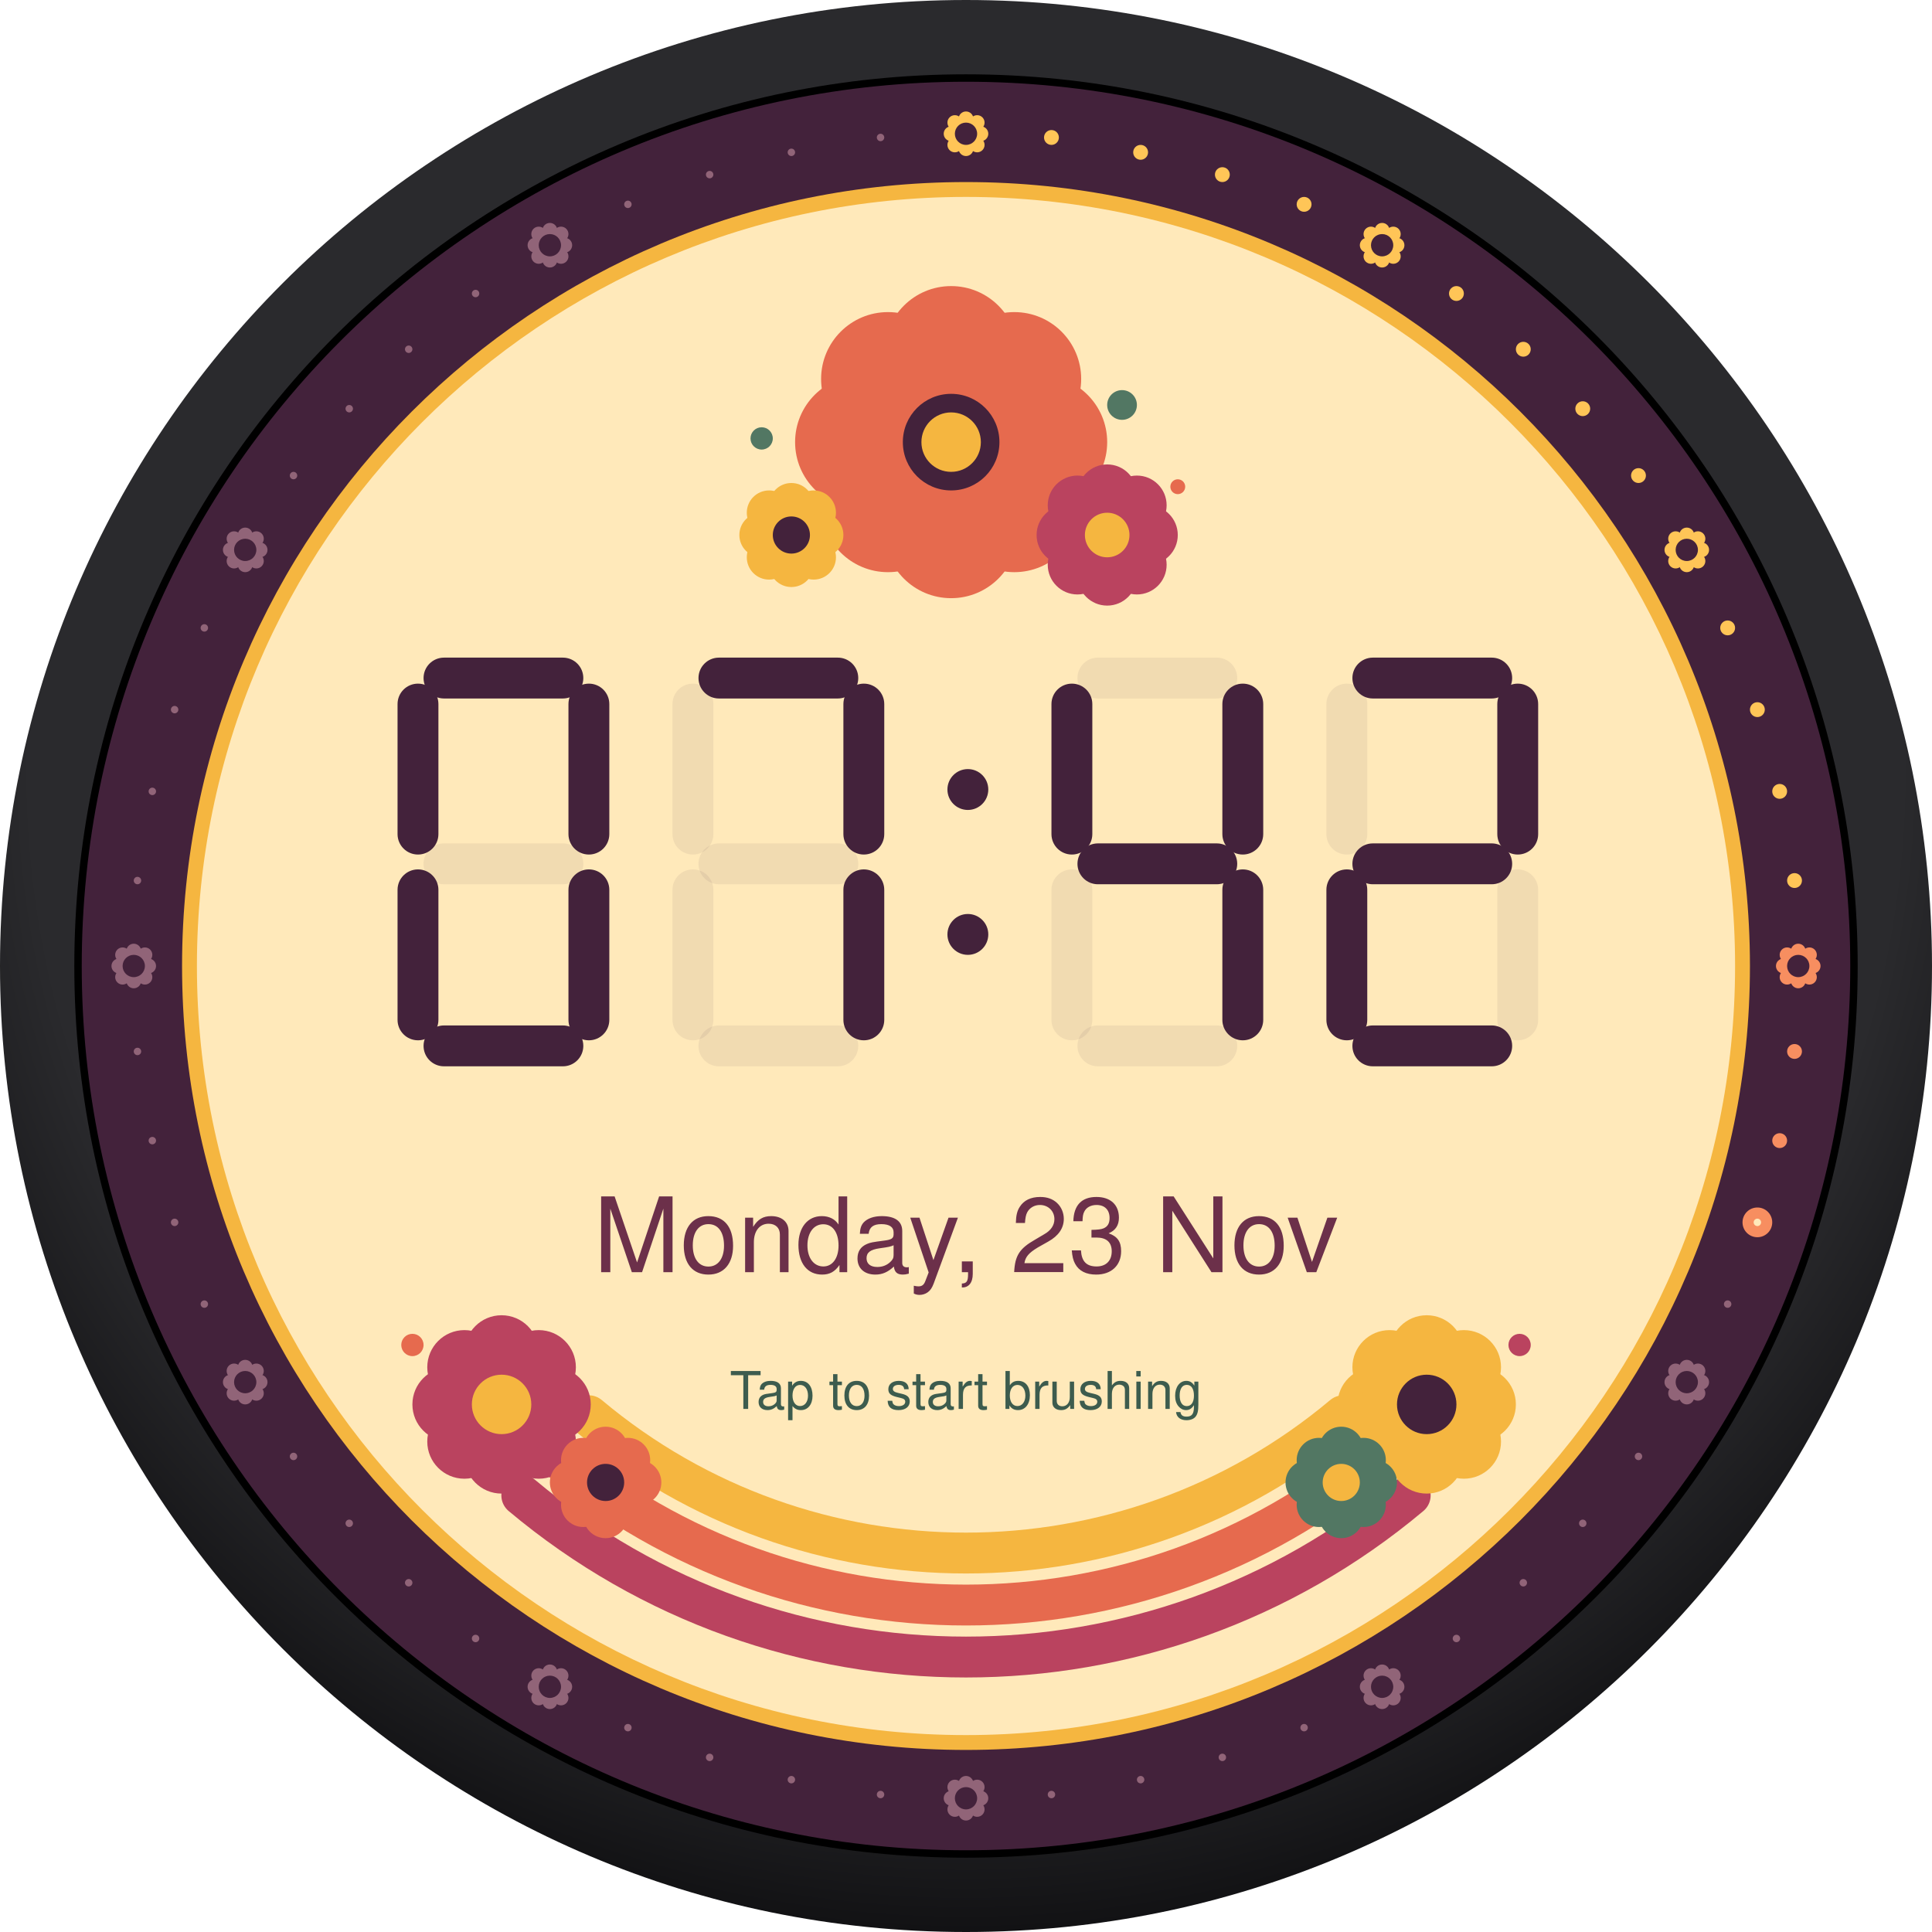
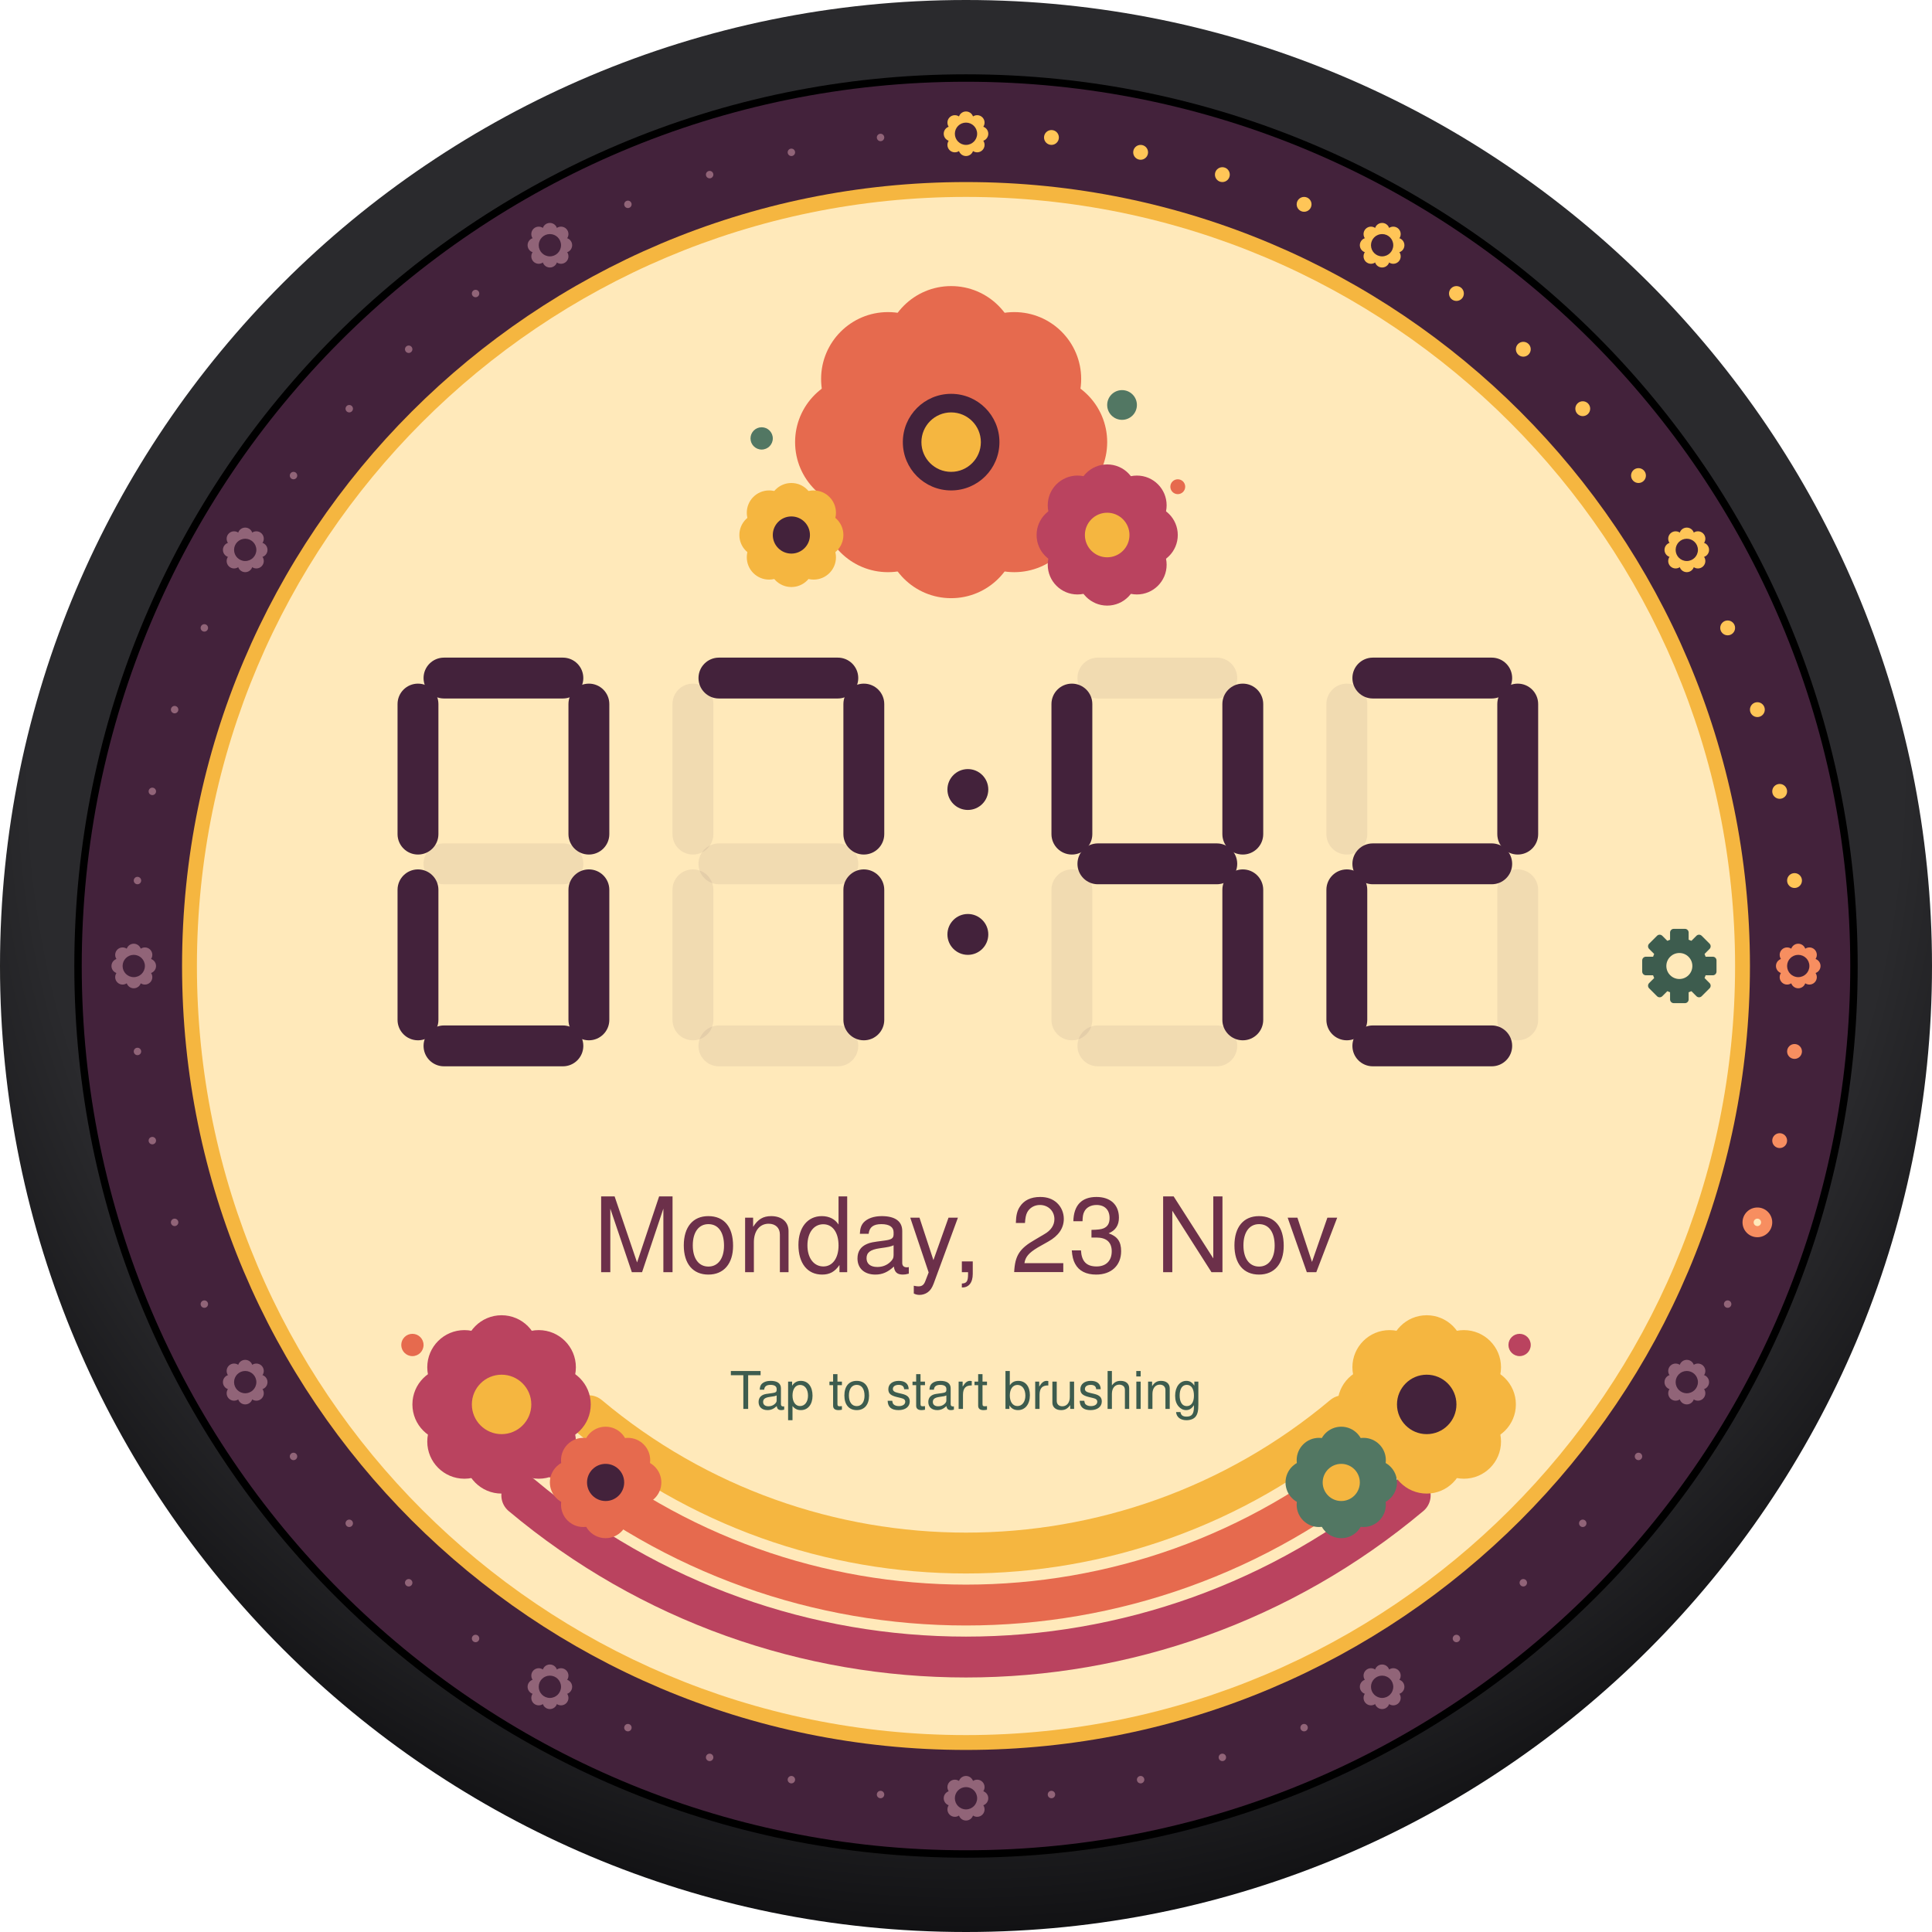
<svg xmlns="http://www.w3.org/2000/svg" width="520" height="520" viewBox="0 0 520 520">
  <defs>
    <clipPath id="screen">
      <circle cx="240" cy="240" r="240" />
    </clipPath>
    <radialGradient id="bezel" cx="50%" cy="40%" r="60%">
      <stop offset="80%" stop-color="#2A2A2D" />
      <stop offset="100%" stop-color="#111113" />
    </radialGradient>
  </defs>
  <circle cx="260" cy="260" r="260" fill="url(#bezel)" />
  <g transform="translate(20 20)" clip-path="url(#screen)">
    <rect width="480" height="480" fill="#000" />
    <g class="flower-backdrop">
      <circle cx="240" cy="240" r="238" fill="#43223B" opacity="1.000" />
      <circle cx="240" cy="240" r="211" fill="#F5B640" opacity="1.000" />
      <circle cx="240" cy="240" r="207" fill="#FFE9BA" opacity="1.000" />
      <path d="M359.56 382.48 A186 186 0 0 1 120.44 382.48" fill="none" stroke="#BA435F" stroke-opacity="1.000" stroke-width="11" stroke-linecap="round" />
      <path d="M350.56 371.76 A172 172 0 0 1 129.44 371.76" fill="none" stroke="#E66A4E" stroke-opacity="1.000" stroke-width="11" stroke-linecap="round" />
      <path d="M341.56 361.04 A158 158 0 0 1 138.44 361.04" fill="none" stroke="#F5B640" stroke-opacity="1.000" stroke-width="11" stroke-linecap="round" />
      <circle cx="236" cy="75" r="18" fill="#E66A4E" opacity="1.000" />
      <circle cx="253" cy="82" r="18" fill="#E66A4E" opacity="1.000" />
      <circle cx="260" cy="99" r="18" fill="#E66A4E" opacity="1.000" />
      <circle cx="253" cy="116" r="18" fill="#E66A4E" opacity="1.000" />
      <circle cx="236" cy="123" r="18" fill="#E66A4E" opacity="1.000" />
      <circle cx="219" cy="116" r="18" fill="#E66A4E" opacity="1.000" />
      <circle cx="212" cy="99" r="18" fill="#E66A4E" opacity="1.000" />
      <circle cx="219" cy="82" r="18" fill="#E66A4E" opacity="1.000" />
      <circle cx="236" cy="99" r="13" fill="#43223B" opacity="1.000" />
      <circle cx="236" cy="99" r="8" fill="#F5B640" opacity="1.000" />
      <circle cx="278" cy="113" r="8" fill="#BA435F" opacity="1.000" />
      <circle cx="286" cy="116" r="8" fill="#BA435F" opacity="1.000" />
      <circle cx="289" cy="124" r="8" fill="#BA435F" opacity="1.000" />
      <circle cx="286" cy="132" r="8" fill="#BA435F" opacity="1.000" />
      <circle cx="278" cy="135" r="8" fill="#BA435F" opacity="1.000" />
      <circle cx="270" cy="132" r="8" fill="#BA435F" opacity="1.000" />
      <circle cx="267" cy="124" r="8" fill="#BA435F" opacity="1.000" />
      <circle cx="270" cy="116" r="8" fill="#BA435F" opacity="1.000" />
      <circle cx="278" cy="124" r="6" fill="#F5B640" opacity="1.000" />
      <circle cx="193" cy="116" r="6" fill="#F5B640" opacity="1.000" />
      <circle cx="199" cy="118" r="6" fill="#F5B640" opacity="1.000" />
      <circle cx="201" cy="124" r="6" fill="#F5B640" opacity="1.000" />
      <circle cx="199" cy="130" r="6" fill="#F5B640" opacity="1.000" />
      <circle cx="193" cy="132" r="6" fill="#F5B640" opacity="1.000" />
      <circle cx="187" cy="130" r="6" fill="#F5B640" opacity="1.000" />
      <circle cx="185" cy="124" r="6" fill="#F5B640" opacity="1.000" />
      <circle cx="187" cy="118" r="6" fill="#F5B640" opacity="1.000" />
      <circle cx="193" cy="124" r="5" fill="#43223B" opacity="1.000" />
      <circle cx="115" cy="344" r="10" fill="#BA435F" opacity="1.000" />
      <circle cx="125" cy="348" r="10" fill="#BA435F" opacity="1.000" />
      <circle cx="129" cy="358" r="10" fill="#BA435F" opacity="1.000" />
      <circle cx="125" cy="368" r="10" fill="#BA435F" opacity="1.000" />
      <circle cx="115" cy="372" r="10" fill="#BA435F" opacity="1.000" />
      <circle cx="105" cy="368" r="10" fill="#BA435F" opacity="1.000" />
      <circle cx="101" cy="358" r="10" fill="#BA435F" opacity="1.000" />
      <circle cx="105" cy="348" r="10" fill="#BA435F" opacity="1.000" />
      <circle cx="115" cy="358" r="8" fill="#F5B640" opacity="1.000" />
      <circle cx="143" cy="370" r="6" fill="#E66A4E" opacity="1.000" />
      <circle cx="149" cy="373" r="6" fill="#E66A4E" opacity="1.000" />
      <circle cx="152" cy="379" r="6" fill="#E66A4E" opacity="1.000" />
      <circle cx="149" cy="385" r="6" fill="#E66A4E" opacity="1.000" />
      <circle cx="143" cy="388" r="6" fill="#E66A4E" opacity="1.000" />
      <circle cx="137" cy="385" r="6" fill="#E66A4E" opacity="1.000" />
      <circle cx="134" cy="379" r="6" fill="#E66A4E" opacity="1.000" />
      <circle cx="137" cy="373" r="6" fill="#E66A4E" opacity="1.000" />
      <circle cx="143" cy="379" r="5" fill="#43223B" opacity="1.000" />
      <circle cx="364" cy="344" r="10" fill="#F5B640" opacity="1.000" />
      <circle cx="374" cy="348" r="10" fill="#F5B640" opacity="1.000" />
      <circle cx="378" cy="358" r="10" fill="#F5B640" opacity="1.000" />
      <circle cx="374" cy="368" r="10" fill="#F5B640" opacity="1.000" />
      <circle cx="364" cy="372" r="10" fill="#F5B640" opacity="1.000" />
      <circle cx="354" cy="368" r="10" fill="#F5B640" opacity="1.000" />
      <circle cx="350" cy="358" r="10" fill="#F5B640" opacity="1.000" />
      <circle cx="354" cy="348" r="10" fill="#F5B640" opacity="1.000" />
      <circle cx="364" cy="358" r="8" fill="#43223B" opacity="1.000" />
      <circle cx="341" cy="370" r="6" fill="#527763" opacity="1.000" />
      <circle cx="347" cy="373" r="6" fill="#527763" opacity="1.000" />
      <circle cx="350" cy="379" r="6" fill="#527763" opacity="1.000" />
      <circle cx="347" cy="385" r="6" fill="#527763" opacity="1.000" />
      <circle cx="341" cy="388" r="6" fill="#527763" opacity="1.000" />
      <circle cx="335" cy="385" r="6" fill="#527763" opacity="1.000" />
      <circle cx="332" cy="379" r="6" fill="#527763" opacity="1.000" />
      <circle cx="335" cy="373" r="6" fill="#527763" opacity="1.000" />
      <circle cx="341" cy="379" r="5" fill="#F5B640" opacity="1.000" />
      <circle cx="185" cy="98" r="3" fill="#527763" opacity="1.000" />
      <circle cx="282" cy="89" r="4" fill="#527763" opacity="1.000" />
      <circle cx="297" cy="111" r="2" fill="#E66A4E" opacity="1.000" />
      <circle cx="91" cy="342" r="3" fill="#E66A4E" opacity="1.000" />
      <circle cx="389" cy="342" r="3" fill="#BA435F" opacity="1.000" />
    </g>
    <g class="flower-ring">
      <g class="flower-mark elapsed">
        <circle cx="240" cy="12" r="2" fill="#FFC557" opacity="1.000" />
        <circle cx="243" cy="13" r="2" fill="#FFC557" opacity="1.000" />
        <circle cx="244" cy="16" r="2" fill="#FFC557" opacity="1.000" />
        <circle cx="243" cy="19" r="2" fill="#FFC557" opacity="1.000" />
        <circle cx="240" cy="20" r="2" fill="#FFC557" opacity="1.000" />
        <circle cx="237" cy="19" r="2" fill="#FFC557" opacity="1.000" />
        <circle cx="236" cy="16" r="2" fill="#FFC557" opacity="1.000" />
        <circle cx="237" cy="13" r="2" fill="#FFC557" opacity="1.000" />
        <circle cx="240" cy="16" r="3" fill="#43223B" opacity="1.000" />
      </g>
      <g class="flower-mark elapsed">
        <circle cx="263" cy="17" r="2" fill="#FFC557" opacity="1.000" />
      </g>
      <g class="flower-mark elapsed">
        <circle cx="287" cy="21" r="2" fill="#FFC557" opacity="1.000" />
      </g>
      <g class="flower-mark elapsed">
        <circle cx="309" cy="27" r="2" fill="#FFC557" opacity="1.000" />
      </g>
      <g class="flower-mark elapsed">
        <circle cx="331" cy="35" r="2" fill="#FFC557" opacity="1.000" />
      </g>
      <g class="flower-mark elapsed">
        <circle cx="352" cy="42" r="2" fill="#FFC557" opacity="1.000" />
        <circle cx="355" cy="43" r="2" fill="#FFC557" opacity="1.000" />
        <circle cx="356" cy="46" r="2" fill="#FFC557" opacity="1.000" />
        <circle cx="355" cy="49" r="2" fill="#FFC557" opacity="1.000" />
        <circle cx="352" cy="50" r="2" fill="#FFC557" opacity="1.000" />
        <circle cx="349" cy="49" r="2" fill="#FFC557" opacity="1.000" />
        <circle cx="348" cy="46" r="2" fill="#FFC557" opacity="1.000" />
        <circle cx="349" cy="43" r="2" fill="#FFC557" opacity="1.000" />
        <circle cx="352" cy="46" r="3" fill="#43223B" opacity="1.000" />
      </g>
      <g class="flower-mark elapsed">
        <circle cx="372" cy="59" r="2" fill="#FFC557" opacity="1.000" />
      </g>
      <g class="flower-mark elapsed">
        <circle cx="390" cy="74" r="2" fill="#FFC557" opacity="1.000" />
      </g>
      <g class="flower-mark elapsed">
        <circle cx="406" cy="90" r="2" fill="#FFC557" opacity="1.000" />
      </g>
      <g class="flower-mark elapsed">
        <circle cx="421" cy="108" r="2" fill="#FFC557" opacity="1.000" />
      </g>
      <g class="flower-mark elapsed">
        <circle cx="434" cy="124" r="2" fill="#FFC557" opacity="1.000" />
        <circle cx="437" cy="125" r="2" fill="#FFC557" opacity="1.000" />
        <circle cx="438" cy="128" r="2" fill="#FFC557" opacity="1.000" />
        <circle cx="437" cy="131" r="2" fill="#FFC557" opacity="1.000" />
        <circle cx="434" cy="132" r="2" fill="#FFC557" opacity="1.000" />
        <circle cx="431" cy="131" r="2" fill="#FFC557" opacity="1.000" />
        <circle cx="430" cy="128" r="2" fill="#FFC557" opacity="1.000" />
        <circle cx="431" cy="125" r="2" fill="#FFC557" opacity="1.000" />
        <circle cx="434" cy="128" r="3" fill="#43223B" opacity="1.000" />
      </g>
      <g class="flower-mark elapsed">
        <circle cx="445" cy="149" r="2" fill="#FFC557" opacity="1.000" />
      </g>
      <g class="flower-mark elapsed">
        <circle cx="453" cy="171" r="2" fill="#FFC557" opacity="1.000" />
      </g>
      <g class="flower-mark elapsed">
        <circle cx="459" cy="193" r="2" fill="#FFC557" opacity="1.000" />
      </g>
      <g class="flower-mark elapsed">
        <circle cx="463" cy="217" r="2" fill="#FFC557" opacity="1.000" />
      </g>
      <g class="flower-mark elapsed">
        <circle cx="464" cy="236" r="2" fill="#F78E60" opacity="1.000" />
        <circle cx="467" cy="237" r="2" fill="#F78E60" opacity="1.000" />
        <circle cx="468" cy="240" r="2" fill="#F78E60" opacity="1.000" />
        <circle cx="467" cy="243" r="2" fill="#F78E60" opacity="1.000" />
        <circle cx="464" cy="244" r="2" fill="#F78E60" opacity="1.000" />
        <circle cx="461" cy="243" r="2" fill="#F78E60" opacity="1.000" />
        <circle cx="460" cy="240" r="2" fill="#F78E60" opacity="1.000" />
        <circle cx="461" cy="237" r="2" fill="#F78E60" opacity="1.000" />
        <circle cx="464" cy="240" r="3" fill="#43223B" opacity="1.000" />
      </g>
      <g class="flower-mark elapsed">
        <circle cx="463" cy="263" r="2" fill="#F78E60" opacity="1.000" />
      </g>
      <g class="flower-mark elapsed">
        <circle cx="459" cy="287" r="2" fill="#F78E60" opacity="1.000" />
      </g>
      <g class="flower-mark current">
        <circle cx="453" cy="309" r="4" fill="#F78E60" opacity="1.000" />
        <circle cx="453" cy="309" r="1" fill="#FFE9BA" opacity="1.000" />
      </g>
      <g class="flower-mark">
        <circle cx="445" cy="331" r="1" fill="#916478" opacity="1.000" />
      </g>
      <g class="flower-mark">
        <circle cx="434" cy="348" r="2" fill="#916478" opacity="1.000" />
        <circle cx="437" cy="349" r="2" fill="#916478" opacity="1.000" />
        <circle cx="438" cy="352" r="2" fill="#916478" opacity="1.000" />
        <circle cx="437" cy="355" r="2" fill="#916478" opacity="1.000" />
        <circle cx="434" cy="356" r="2" fill="#916478" opacity="1.000" />
        <circle cx="431" cy="355" r="2" fill="#916478" opacity="1.000" />
        <circle cx="430" cy="352" r="2" fill="#916478" opacity="1.000" />
        <circle cx="431" cy="349" r="2" fill="#916478" opacity="1.000" />
        <circle cx="434" cy="352" r="3" fill="#43223B" opacity="1.000" />
      </g>
      <g class="flower-mark">
        <circle cx="421" cy="372" r="1" fill="#916478" opacity="1.000" />
      </g>
      <g class="flower-mark">
        <circle cx="406" cy="390" r="1" fill="#916478" opacity="1.000" />
      </g>
      <g class="flower-mark">
        <circle cx="390" cy="406" r="1" fill="#916478" opacity="1.000" />
      </g>
      <g class="flower-mark">
        <circle cx="372" cy="421" r="1" fill="#916478" opacity="1.000" />
      </g>
      <g class="flower-mark">
        <circle cx="352" cy="430" r="2" fill="#916478" opacity="1.000" />
        <circle cx="355" cy="431" r="2" fill="#916478" opacity="1.000" />
        <circle cx="356" cy="434" r="2" fill="#916478" opacity="1.000" />
        <circle cx="355" cy="437" r="2" fill="#916478" opacity="1.000" />
        <circle cx="352" cy="438" r="2" fill="#916478" opacity="1.000" />
        <circle cx="349" cy="437" r="2" fill="#916478" opacity="1.000" />
        <circle cx="348" cy="434" r="2" fill="#916478" opacity="1.000" />
        <circle cx="349" cy="431" r="2" fill="#916478" opacity="1.000" />
        <circle cx="352" cy="434" r="3" fill="#43223B" opacity="1.000" />
      </g>
      <g class="flower-mark">
        <circle cx="331" cy="445" r="1" fill="#916478" opacity="1.000" />
      </g>
      <g class="flower-mark">
        <circle cx="309" cy="453" r="1" fill="#916478" opacity="1.000" />
      </g>
      <g class="flower-mark">
        <circle cx="287" cy="459" r="1" fill="#916478" opacity="1.000" />
      </g>
      <g class="flower-mark">
        <circle cx="263" cy="463" r="1" fill="#916478" opacity="1.000" />
      </g>
      <g class="flower-mark">
        <circle cx="240" cy="460" r="2" fill="#916478" opacity="1.000" />
        <circle cx="243" cy="461" r="2" fill="#916478" opacity="1.000" />
        <circle cx="244" cy="464" r="2" fill="#916478" opacity="1.000" />
        <circle cx="243" cy="467" r="2" fill="#916478" opacity="1.000" />
        <circle cx="240" cy="468" r="2" fill="#916478" opacity="1.000" />
        <circle cx="237" cy="467" r="2" fill="#916478" opacity="1.000" />
        <circle cx="236" cy="464" r="2" fill="#916478" opacity="1.000" />
        <circle cx="237" cy="461" r="2" fill="#916478" opacity="1.000" />
        <circle cx="240" cy="464" r="3" fill="#43223B" opacity="1.000" />
      </g>
      <g class="flower-mark">
        <circle cx="217" cy="463" r="1" fill="#916478" opacity="1.000" />
      </g>
      <g class="flower-mark">
        <circle cx="193" cy="459" r="1" fill="#916478" opacity="1.000" />
      </g>
      <g class="flower-mark">
        <circle cx="171" cy="453" r="1" fill="#916478" opacity="1.000" />
      </g>
      <g class="flower-mark">
        <circle cx="149" cy="445" r="1" fill="#916478" opacity="1.000" />
      </g>
      <g class="flower-mark">
        <circle cx="128" cy="430" r="2" fill="#916478" opacity="1.000" />
        <circle cx="131" cy="431" r="2" fill="#916478" opacity="1.000" />
        <circle cx="132" cy="434" r="2" fill="#916478" opacity="1.000" />
        <circle cx="131" cy="437" r="2" fill="#916478" opacity="1.000" />
        <circle cx="128" cy="438" r="2" fill="#916478" opacity="1.000" />
        <circle cx="125" cy="437" r="2" fill="#916478" opacity="1.000" />
        <circle cx="124" cy="434" r="2" fill="#916478" opacity="1.000" />
        <circle cx="125" cy="431" r="2" fill="#916478" opacity="1.000" />
        <circle cx="128" cy="434" r="3" fill="#43223B" opacity="1.000" />
      </g>
      <g class="flower-mark">
        <circle cx="108" cy="421" r="1" fill="#916478" opacity="1.000" />
      </g>
      <g class="flower-mark">
        <circle cx="90" cy="406" r="1" fill="#916478" opacity="1.000" />
      </g>
      <g class="flower-mark">
        <circle cx="74" cy="390" r="1" fill="#916478" opacity="1.000" />
      </g>
      <g class="flower-mark">
        <circle cx="59" cy="372" r="1" fill="#916478" opacity="1.000" />
      </g>
      <g class="flower-mark">
        <circle cx="46" cy="348" r="2" fill="#916478" opacity="1.000" />
        <circle cx="49" cy="349" r="2" fill="#916478" opacity="1.000" />
        <circle cx="50" cy="352" r="2" fill="#916478" opacity="1.000" />
        <circle cx="49" cy="355" r="2" fill="#916478" opacity="1.000" />
        <circle cx="46" cy="356" r="2" fill="#916478" opacity="1.000" />
        <circle cx="43" cy="355" r="2" fill="#916478" opacity="1.000" />
        <circle cx="42" cy="352" r="2" fill="#916478" opacity="1.000" />
        <circle cx="43" cy="349" r="2" fill="#916478" opacity="1.000" />
        <circle cx="46" cy="352" r="3" fill="#43223B" opacity="1.000" />
      </g>
      <g class="flower-mark">
        <circle cx="35" cy="331" r="1" fill="#916478" opacity="1.000" />
      </g>
      <g class="flower-mark">
        <circle cx="27" cy="309" r="1" fill="#916478" opacity="1.000" />
      </g>
      <g class="flower-mark">
        <circle cx="21" cy="287" r="1" fill="#916478" opacity="1.000" />
      </g>
      <g class="flower-mark">
        <circle cx="17" cy="263" r="1" fill="#916478" opacity="1.000" />
      </g>
      <g class="flower-mark">
        <circle cx="16" cy="236" r="2" fill="#916478" opacity="1.000" />
        <circle cx="19" cy="237" r="2" fill="#916478" opacity="1.000" />
        <circle cx="20" cy="240" r="2" fill="#916478" opacity="1.000" />
        <circle cx="19" cy="243" r="2" fill="#916478" opacity="1.000" />
        <circle cx="16" cy="244" r="2" fill="#916478" opacity="1.000" />
        <circle cx="13" cy="243" r="2" fill="#916478" opacity="1.000" />
        <circle cx="12" cy="240" r="2" fill="#916478" opacity="1.000" />
        <circle cx="13" cy="237" r="2" fill="#916478" opacity="1.000" />
        <circle cx="16" cy="240" r="3" fill="#43223B" opacity="1.000" />
      </g>
      <g class="flower-mark">
        <circle cx="17" cy="217" r="1" fill="#916478" opacity="1.000" />
      </g>
      <g class="flower-mark">
        <circle cx="21" cy="193" r="1" fill="#916478" opacity="1.000" />
      </g>
      <g class="flower-mark">
        <circle cx="27" cy="171" r="1" fill="#916478" opacity="1.000" />
      </g>
      <g class="flower-mark">
        <circle cx="35" cy="149" r="1" fill="#916478" opacity="1.000" />
      </g>
      <g class="flower-mark">
        <circle cx="46" cy="124" r="2" fill="#916478" opacity="1.000" />
        <circle cx="49" cy="125" r="2" fill="#916478" opacity="1.000" />
        <circle cx="50" cy="128" r="2" fill="#916478" opacity="1.000" />
        <circle cx="49" cy="131" r="2" fill="#916478" opacity="1.000" />
        <circle cx="46" cy="132" r="2" fill="#916478" opacity="1.000" />
        <circle cx="43" cy="131" r="2" fill="#916478" opacity="1.000" />
        <circle cx="42" cy="128" r="2" fill="#916478" opacity="1.000" />
        <circle cx="43" cy="125" r="2" fill="#916478" opacity="1.000" />
        <circle cx="46" cy="128" r="3" fill="#43223B" opacity="1.000" />
      </g>
      <g class="flower-mark">
        <circle cx="59" cy="108" r="1" fill="#916478" opacity="1.000" />
      </g>
      <g class="flower-mark">
        <circle cx="74" cy="90" r="1" fill="#916478" opacity="1.000" />
      </g>
      <g class="flower-mark">
        <circle cx="90" cy="74" r="1" fill="#916478" opacity="1.000" />
      </g>
      <g class="flower-mark">
        <circle cx="108" cy="59" r="1" fill="#916478" opacity="1.000" />
      </g>
      <g class="flower-mark">
        <circle cx="128" cy="42" r="2" fill="#916478" opacity="1.000" />
        <circle cx="131" cy="43" r="2" fill="#916478" opacity="1.000" />
        <circle cx="132" cy="46" r="2" fill="#916478" opacity="1.000" />
        <circle cx="131" cy="49" r="2" fill="#916478" opacity="1.000" />
        <circle cx="128" cy="50" r="2" fill="#916478" opacity="1.000" />
        <circle cx="125" cy="49" r="2" fill="#916478" opacity="1.000" />
        <circle cx="124" cy="46" r="2" fill="#916478" opacity="1.000" />
        <circle cx="125" cy="43" r="2" fill="#916478" opacity="1.000" />
        <circle cx="128" cy="46" r="3" fill="#43223B" opacity="1.000" />
      </g>
      <g class="flower-mark">
        <circle cx="149" cy="35" r="1" fill="#916478" opacity="1.000" />
      </g>
      <g class="flower-mark">
        <circle cx="171" cy="27" r="1" fill="#916478" opacity="1.000" />
      </g>
      <g class="flower-mark">
        <circle cx="193" cy="21" r="1" fill="#916478" opacity="1.000" />
      </g>
      <g class="flower-mark">
        <circle cx="217" cy="17" r="1" fill="#916478" opacity="1.000" />
      </g>
    </g>
    <text x="240" y="316" font-family="Montserrat, 'Segoe UI', Helvetica, Arial, sans-serif" font-size="28" font-weight="500" fill="#6c304a" fill-opacity="1.000" text-anchor="middle" dominant-baseline="central">Monday, 23 Nov</text>
    <text x="240" y="356" font-family="Montserrat, 'Segoe UI', Helvetica, Arial, sans-serif" font-size="14" font-weight="500" fill="#3d5c4e" fill-opacity="1.000" text-anchor="middle" dominant-baseline="central">Tap to start brushing</text>
+     <g class="settings-gear" fill="#3d5c4e" opacity="1.000">
+       <rect x="429.5" y="230" width="5" height="6" rx="1" transform="rotate(0 432 240)" />
+       <rect x="429.5" y="230" width="5" height="6" rx="1" transform="rotate(45 432 240)" />
+       <rect x="429.5" y="230" width="5" height="6" rx="1" transform="rotate(90 432 240)" />
+       <rect x="429.5" y="230" width="5" height="6" rx="1" transform="rotate(135 432 240)" />
+       <rect x="429.5" y="230" width="5" height="6" rx="1" transform="rotate(180 432 240)" />
+       <rect x="429.5" y="230" width="5" height="6" rx="1" transform="rotate(225 432 240)" />
+       <rect x="429.5" y="230" width="5" height="6" rx="1" transform="rotate(270 432 240)" />
+       <rect x="429.5" y="230" width="5" height="6" rx="1" transform="rotate(315 432 240)" />
+       <circle cx="432" cy="240" r="5.5" fill="none" stroke="#3d5c4e" stroke-width="4" />
+     </g>
    <rect x="94" y="157" width="43" height="11" rx="5.5" fill="#43223b" fill-opacity="1.000" />
    <rect x="133" y="164" width="11" height="46" rx="5.5" fill="#43223b" fill-opacity="1.000" />
    <rect x="133" y="214" width="11" height="46" rx="5.5" fill="#43223b" fill-opacity="1.000" />
    <rect x="94" y="256" width="43" height="11" rx="5.5" fill="#43223b" fill-opacity="1.000" />
    <rect x="87" y="214" width="11" height="46" rx="5.5" fill="#43223b" fill-opacity="1.000" />
    <rect x="87" y="164" width="11" height="46" rx="5.5" fill="#43223b" fill-opacity="1.000" />
    <rect x="94" y="207" width="43" height="11" rx="5.5" fill="#43223b" fill-opacity="0.071" />
    <rect x="168" y="157" width="43" height="11" rx="5.5" fill="#43223b" fill-opacity="1.000" />
    <rect x="207" y="164" width="11" height="46" rx="5.5" fill="#43223b" fill-opacity="1.000" />
    <rect x="207" y="214" width="11" height="46" rx="5.5" fill="#43223b" fill-opacity="1.000" />
    <rect x="168" y="256" width="43" height="11" rx="5.5" fill="#43223b" fill-opacity="0.071" />
    <rect x="161" y="214" width="11" height="46" rx="5.5" fill="#43223b" fill-opacity="0.071" />
    <rect x="161" y="164" width="11" height="46" rx="5.5" fill="#43223b" fill-opacity="0.071" />
    <rect x="168" y="207" width="43" height="11" rx="5.5" fill="#43223b" fill-opacity="0.071" />
    <rect x="235" y="187" width="11" height="11" rx="5.5" fill="#43223b" fill-opacity="1.000" />
    <rect x="235" y="226" width="11" height="11" rx="5.5" fill="#43223b" fill-opacity="1.000" />
    <rect x="270" y="157" width="43" height="11" rx="5.5" fill="#43223b" fill-opacity="0.071" />
    <rect x="309" y="164" width="11" height="46" rx="5.5" fill="#43223b" fill-opacity="1.000" />
    <rect x="309" y="214" width="11" height="46" rx="5.5" fill="#43223b" fill-opacity="1.000" />
    <rect x="270" y="256" width="43" height="11" rx="5.5" fill="#43223b" fill-opacity="0.071" />
    <rect x="263" y="214" width="11" height="46" rx="5.5" fill="#43223b" fill-opacity="0.071" />
    <rect x="263" y="164" width="11" height="46" rx="5.5" fill="#43223b" fill-opacity="1.000" />
    <rect x="270" y="207" width="43" height="11" rx="5.5" fill="#43223b" fill-opacity="1.000" />
    <rect x="344" y="157" width="43" height="11" rx="5.5" fill="#43223b" fill-opacity="1.000" />
    <rect x="383" y="164" width="11" height="46" rx="5.5" fill="#43223b" fill-opacity="1.000" />
    <rect x="383" y="214" width="11" height="46" rx="5.5" fill="#43223b" fill-opacity="0.071" />
    <rect x="344" y="256" width="43" height="11" rx="5.5" fill="#43223b" fill-opacity="1.000" />
    <rect x="337" y="214" width="11" height="46" rx="5.5" fill="#43223b" fill-opacity="1.000" />
    <rect x="337" y="164" width="11" height="46" rx="5.5" fill="#43223b" fill-opacity="0.071" />
    <rect x="344" y="207" width="43" height="11" rx="5.5" fill="#43223b" fill-opacity="1.000" />
  </g>
</svg>
